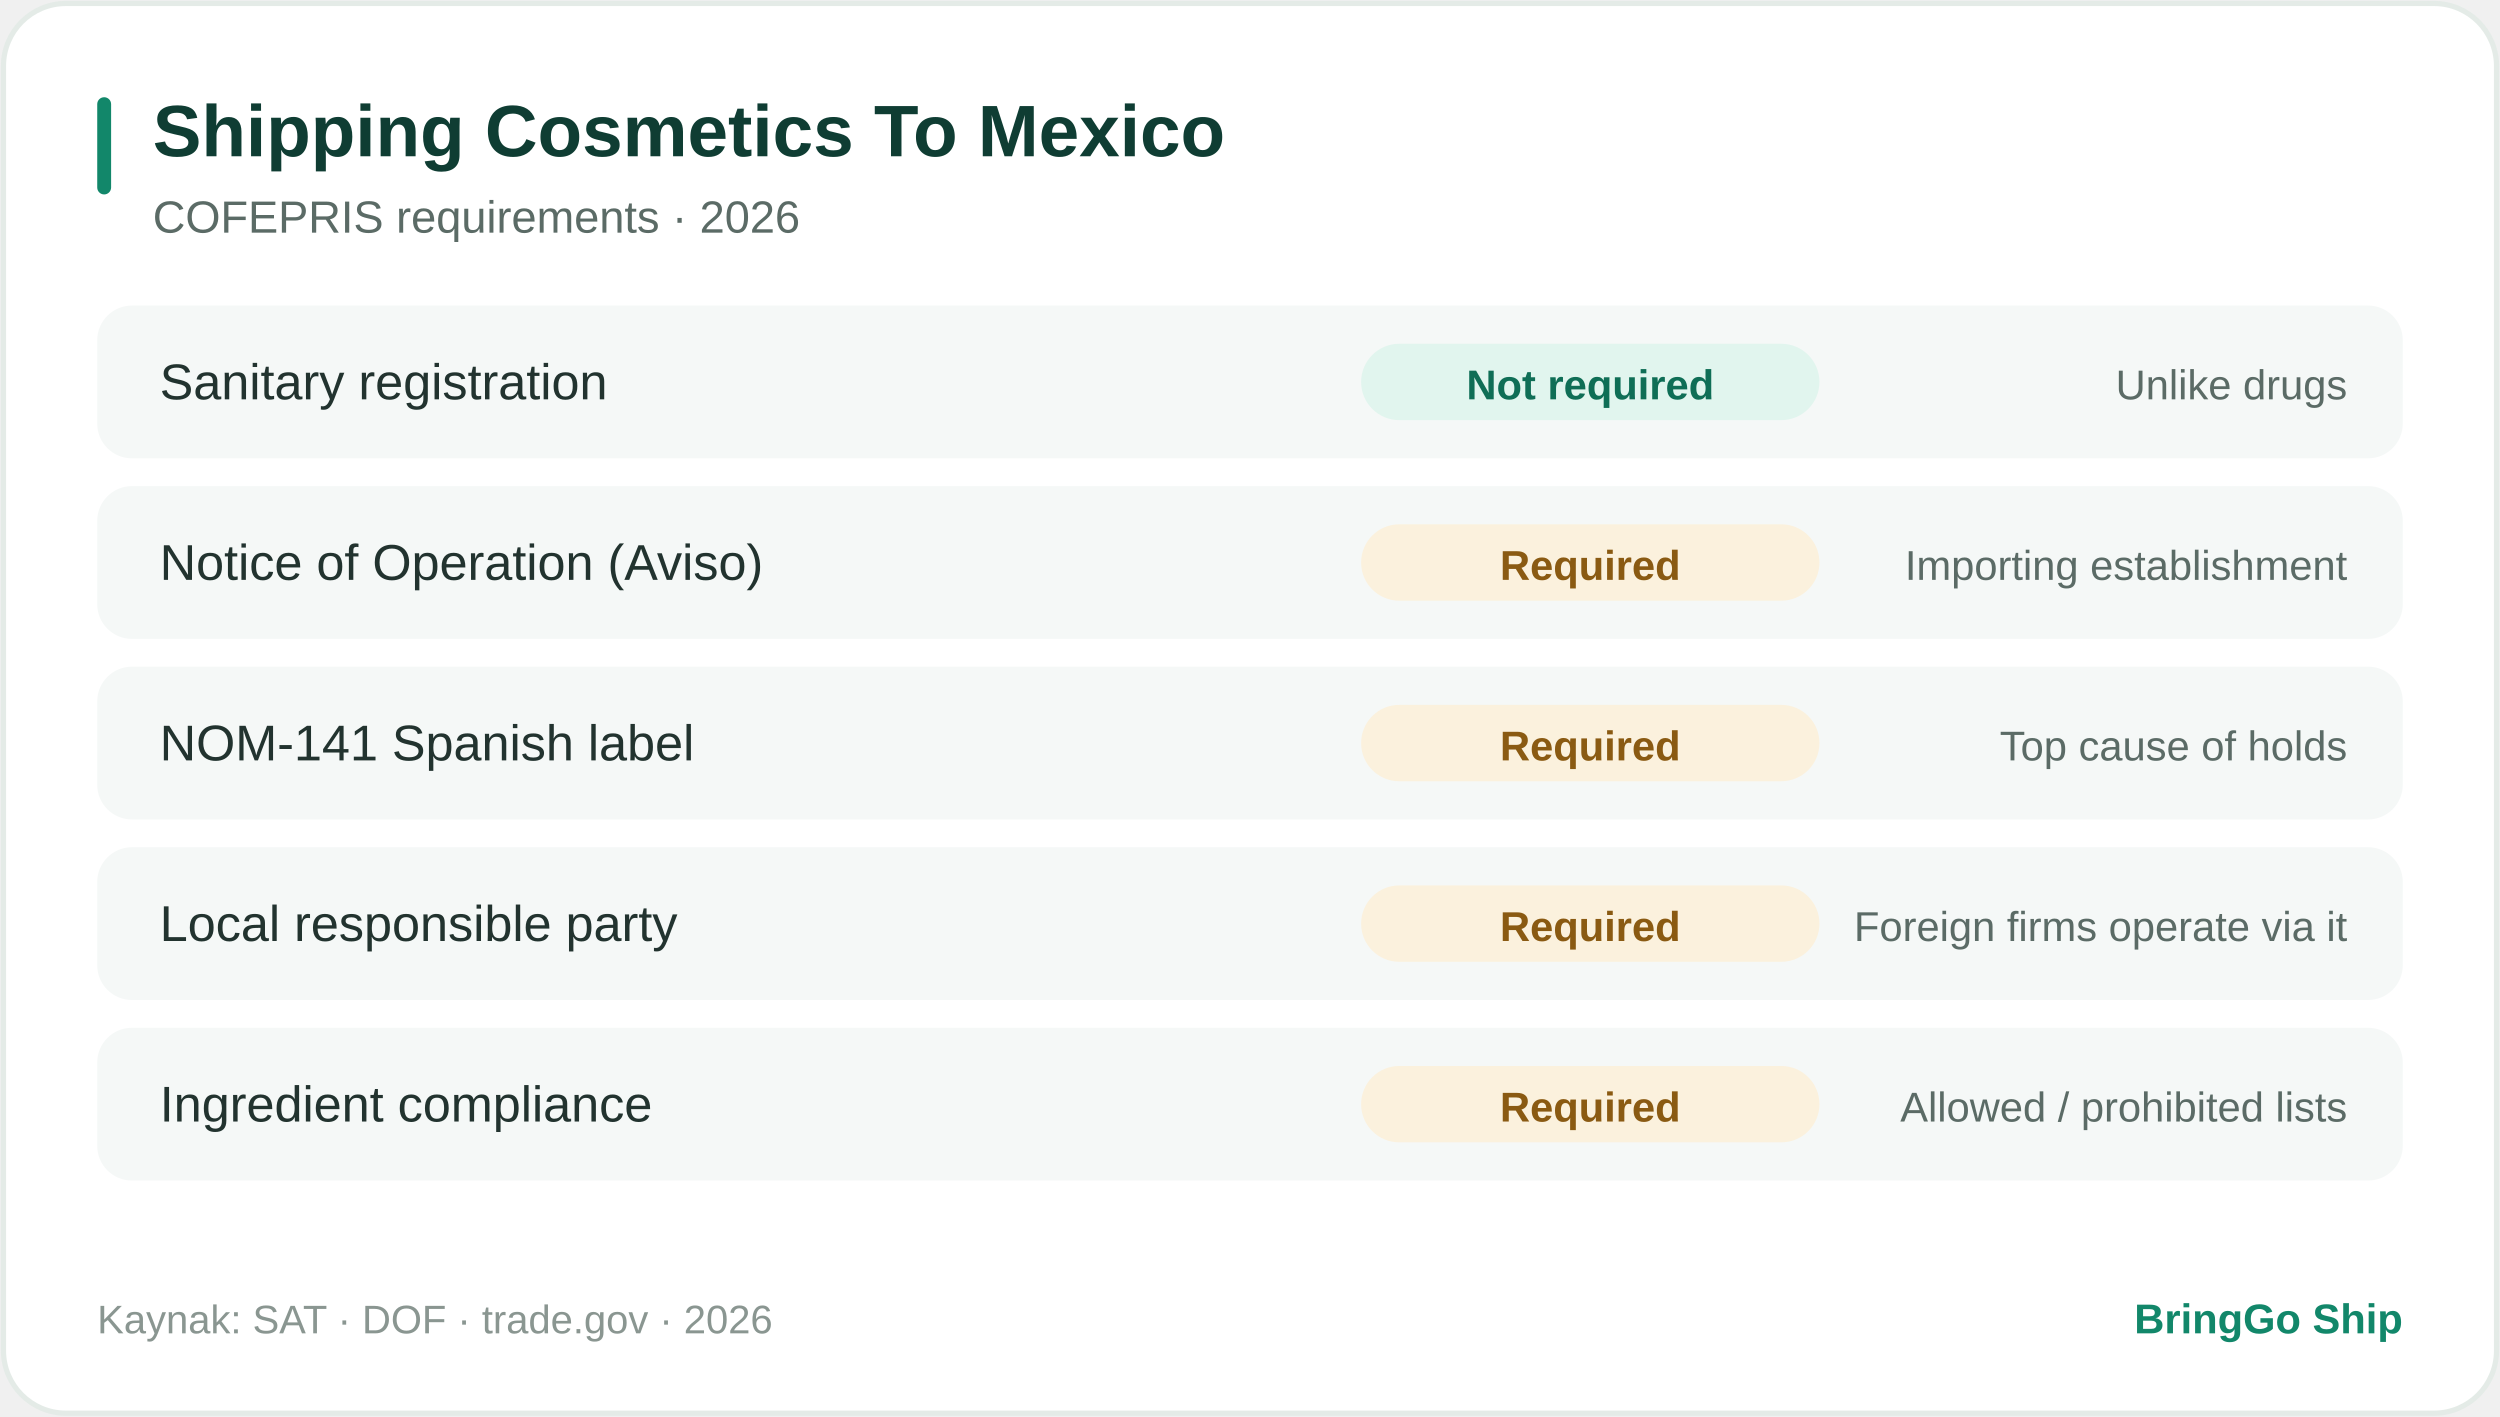
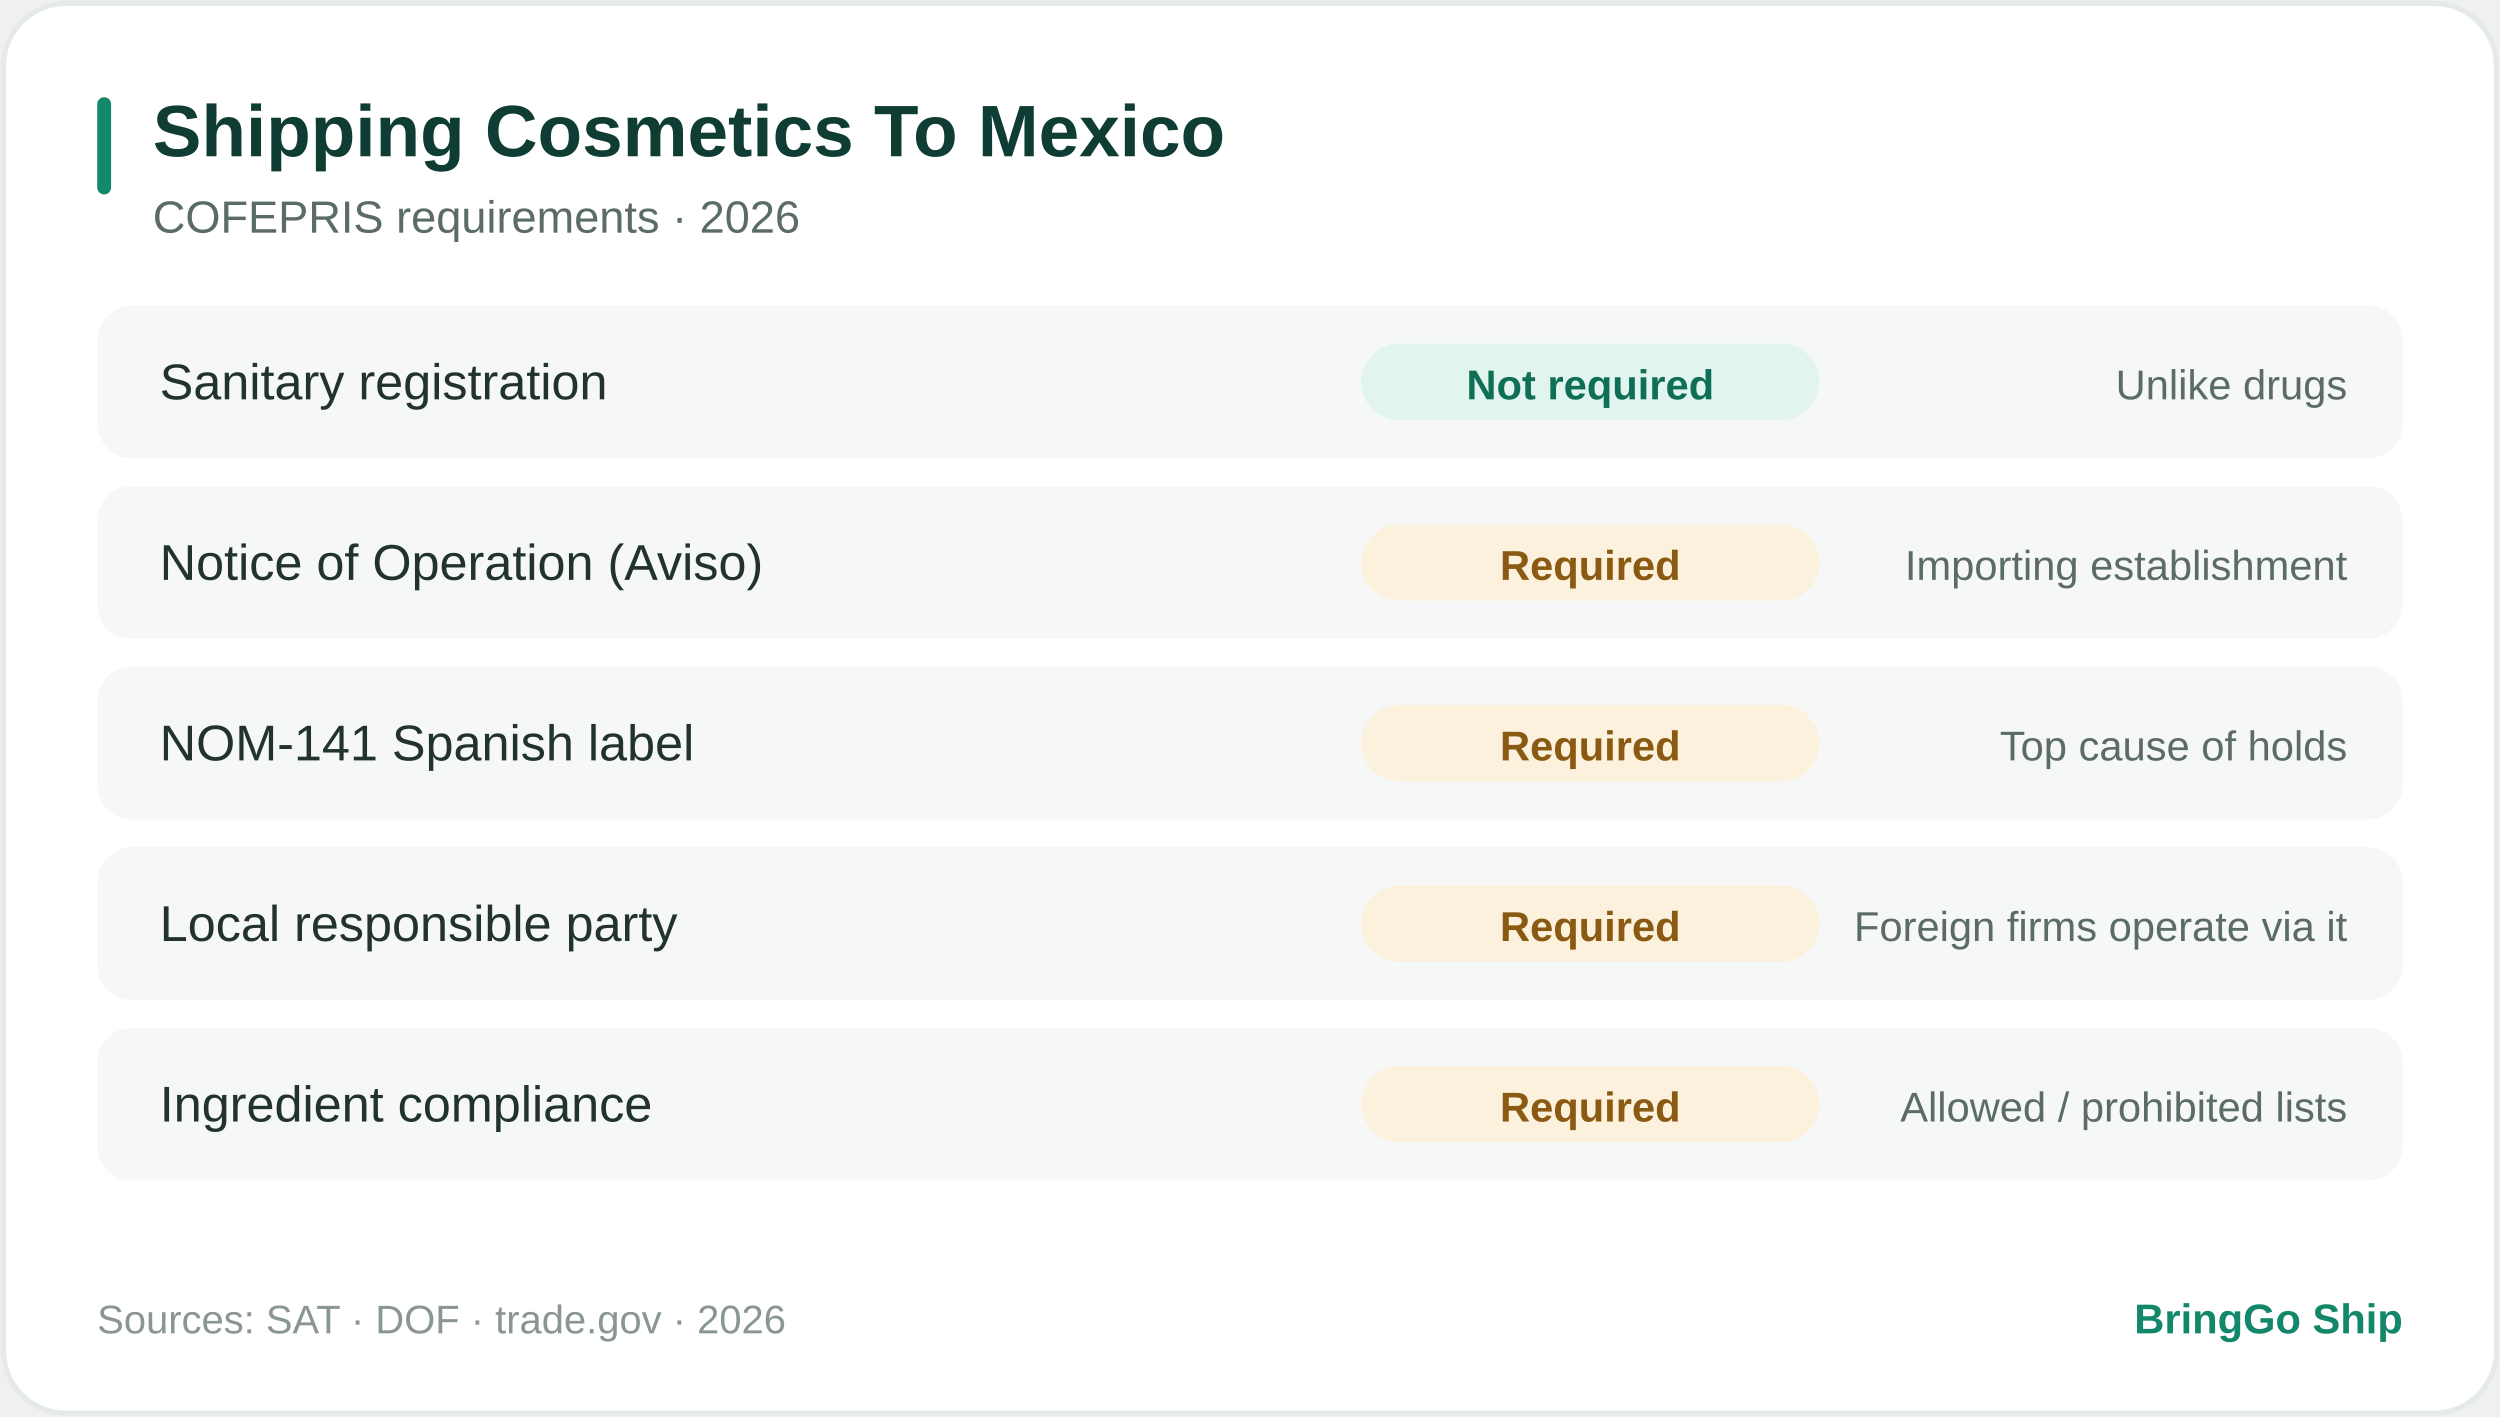
<svg xmlns="http://www.w3.org/2000/svg" width="720" height="408" viewBox="0 0 720 408" role="img">
  <style>
text{font-family:Arial,Helvetica,sans-serif}
.card{fill:#ffffff;stroke:#e4ebe7;stroke-width:1.5}
.row{fill:#f5f8f7}.pill{fill:#E1F5EE}.hi{fill:#1f9d5f}.mut{fill:#eef1f0}
.acc{fill:#12876A}.circ{fill:#12876A}.rd{fill:#fbe9e7}.am{fill:#fbf1dd}.tl{fill:#E1F5EE}.ln{stroke:#dbe6e1}
.tt{fill:#0F3D33;font-weight:bold}.ts{fill:#5b6b66}.tl2{fill:#22332f}
.tv{fill:#0F6E56;font-weight:bold}.tm{fill:#5b6b66;font-weight:bold}.tw{fill:#ffffff;font-weight:bold}
.tf{fill:#8a9691}.tb{fill:#12876A;font-weight:bold}.big{fill:#0F3D33;font-weight:bold}
.trd{fill:#a3392c;font-weight:bold}.tam{fill:#8a5a12;font-weight:bold}.ttl{fill:#0F6E56;font-weight:bold}
@media (prefers-color-scheme:dark){
.card{fill:#16211e;stroke:#2c3a35}
.row{fill:#1d2b27}.pill{fill:#123a2e}.hi{fill:#1f9d5f}.mut{fill:#28352f}
.acc{fill:#2fae7e}.circ{fill:#2fae7e}.rd{fill:#3a201c}.am{fill:#352a15}.tl{fill:#123a2e}
.tt{fill:#d7f2e6}.ts{fill:#8fa79d}.tl2{fill:#cfe0d9}
.tv{fill:#6fe0b0}.tm{fill:#9db3a9}.tw{fill:#ffffff}
.tf{fill:#6d8279}.tb{fill:#57d3a3}.big{fill:#d7f2e6}
.trd{fill:#f0a99e}.tam{fill:#e6c281}.ttl{fill:#6fe0b0}.ln{stroke:#31423c}}
</style>
  <rect x="1" y="1" width="718" height="406" rx="18" class="card" />
  <rect x="28" y="28" width="4" height="28" rx="2" class="acc" />
  <text x="44" y="45" font-size="21" class="tt">Shipping Cosmetics To Mexico</text>
  <text x="44" y="67" font-size="13" class="ts">COFEPRIS requirements · 2026</text>
  <g transform="translate(0,88)">
    <rect x="28" y="0" width="664" height="44" rx="10" class="row" />
    <text x="46" y="27" font-size="14.5" class="tl2">Sanitary registration</text>
    <rect x="392" y="11" width="132" height="22" rx="11" class="tl" />
    <text x="458" y="27" text-anchor="middle" font-size="12" class="ttl">Not required</text>
    <text x="676" y="27" text-anchor="end" font-size="12" class="ts">Unlike drugs</text>
    <rect x="28" y="52" width="664" height="44" rx="10" class="row" />
    <text x="46" y="79" font-size="14.5" class="tl2">Notice of Operation (Aviso)</text>
    <rect x="392" y="63" width="132" height="22" rx="11" class="am" />
    <text x="458" y="79" text-anchor="middle" font-size="12" class="tam">Required</text>
    <text x="676" y="79" text-anchor="end" font-size="12" class="ts">Importing establishment</text>
    <rect x="28" y="104" width="664" height="44" rx="10" class="row" />
    <text x="46" y="131" font-size="14.5" class="tl2">NOM-141 Spanish label</text>
    <rect x="392" y="115" width="132" height="22" rx="11" class="am" />
    <text x="458" y="131" text-anchor="middle" font-size="12" class="tam">Required</text>
    <text x="676" y="131" text-anchor="end" font-size="12" class="ts">Top cause of holds</text>
    <rect x="28" y="156" width="664" height="44" rx="10" class="row" />
    <text x="46" y="183" font-size="14.5" class="tl2">Local responsible party</text>
    <rect x="392" y="167" width="132" height="22" rx="11" class="am" />
    <text x="458" y="183" text-anchor="middle" font-size="12" class="tam">Required</text>
    <text x="676" y="183" text-anchor="end" font-size="12" class="ts">Foreign firms operate via it</text>
    <rect x="28" y="208" width="664" height="44" rx="10" class="row" />
    <text x="46" y="235" font-size="14.5" class="tl2">Ingredient compliance</text>
    <rect x="392" y="219" width="132" height="22" rx="11" class="am" />
    <text x="458" y="235" text-anchor="middle" font-size="12" class="tam">Required</text>
    <text x="676" y="235" text-anchor="end" font-size="12" class="ts">Allowed / prohibited lists</text>
  </g>
-   <text x="28" y="384" font-size="11.5" class="tf">Kaynak: SAT · DOF · trade.gov · 2026</text>
+   <text x="28" y="384" font-size="11.5" class="tf">Sources: SAT · DOF · trade.gov · 2026</text>
  <text x="692" y="384" text-anchor="end" font-size="12" class="tb">BringGo Ship</text>
</svg>
